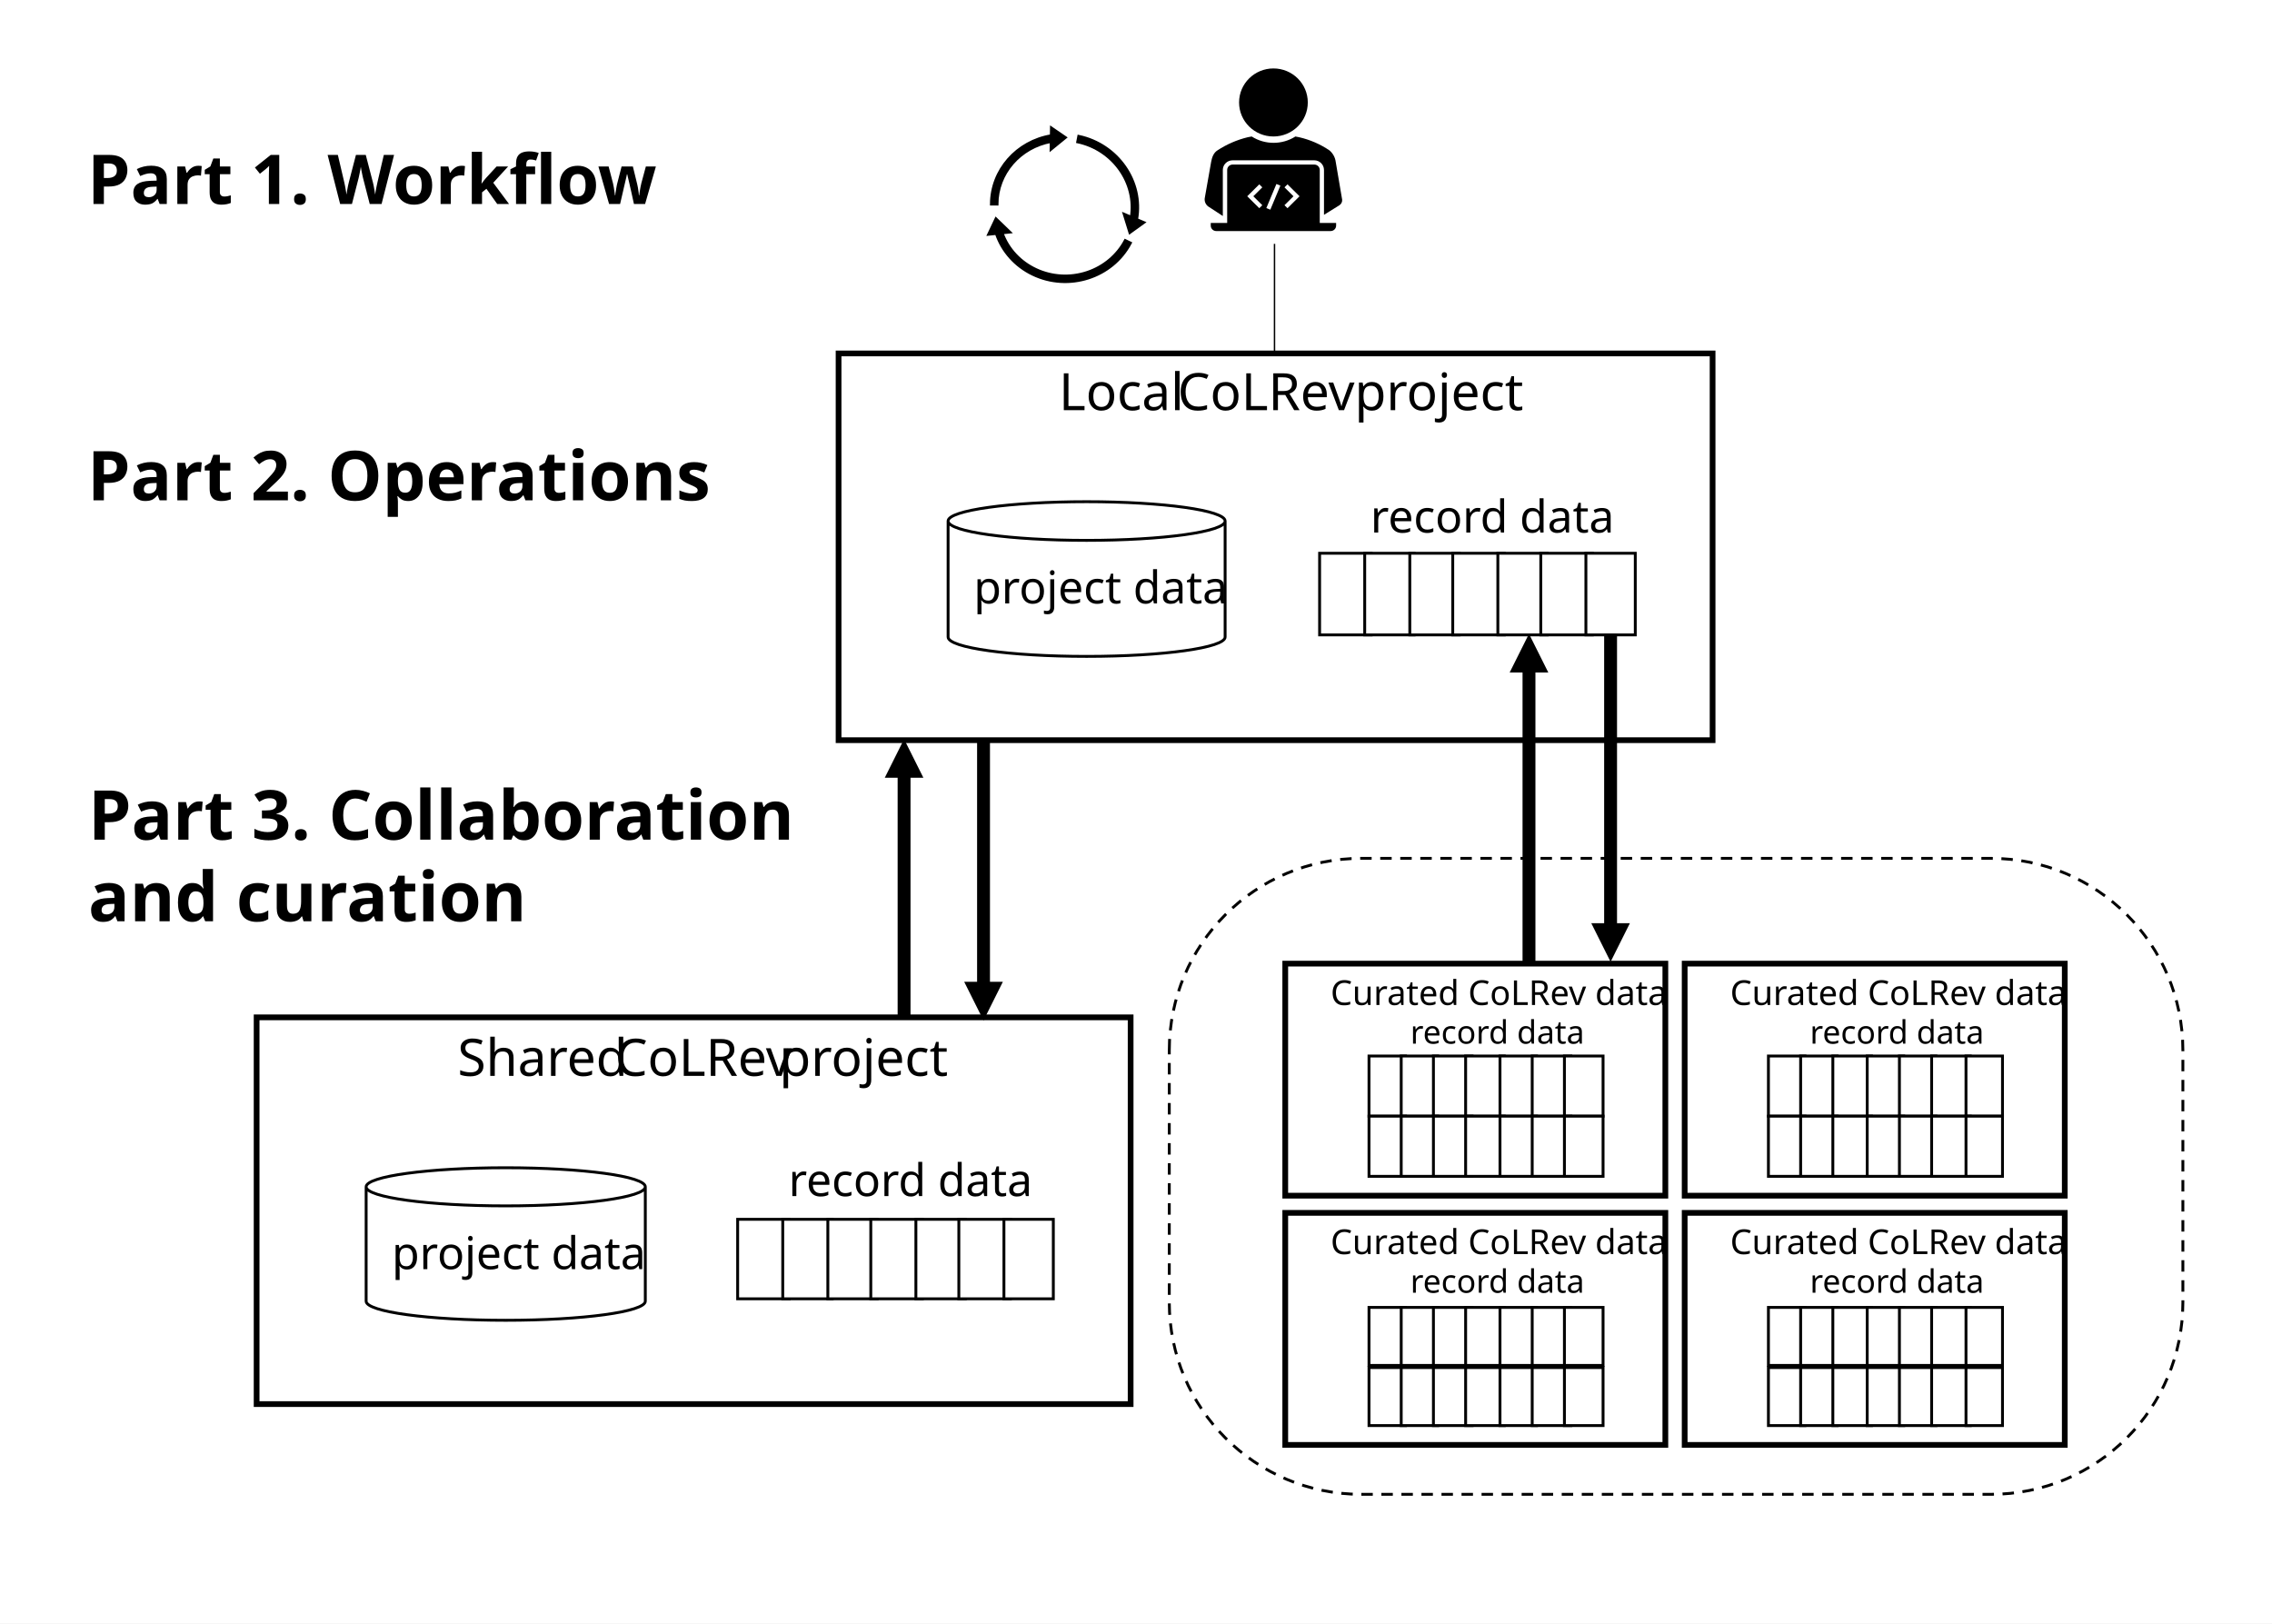
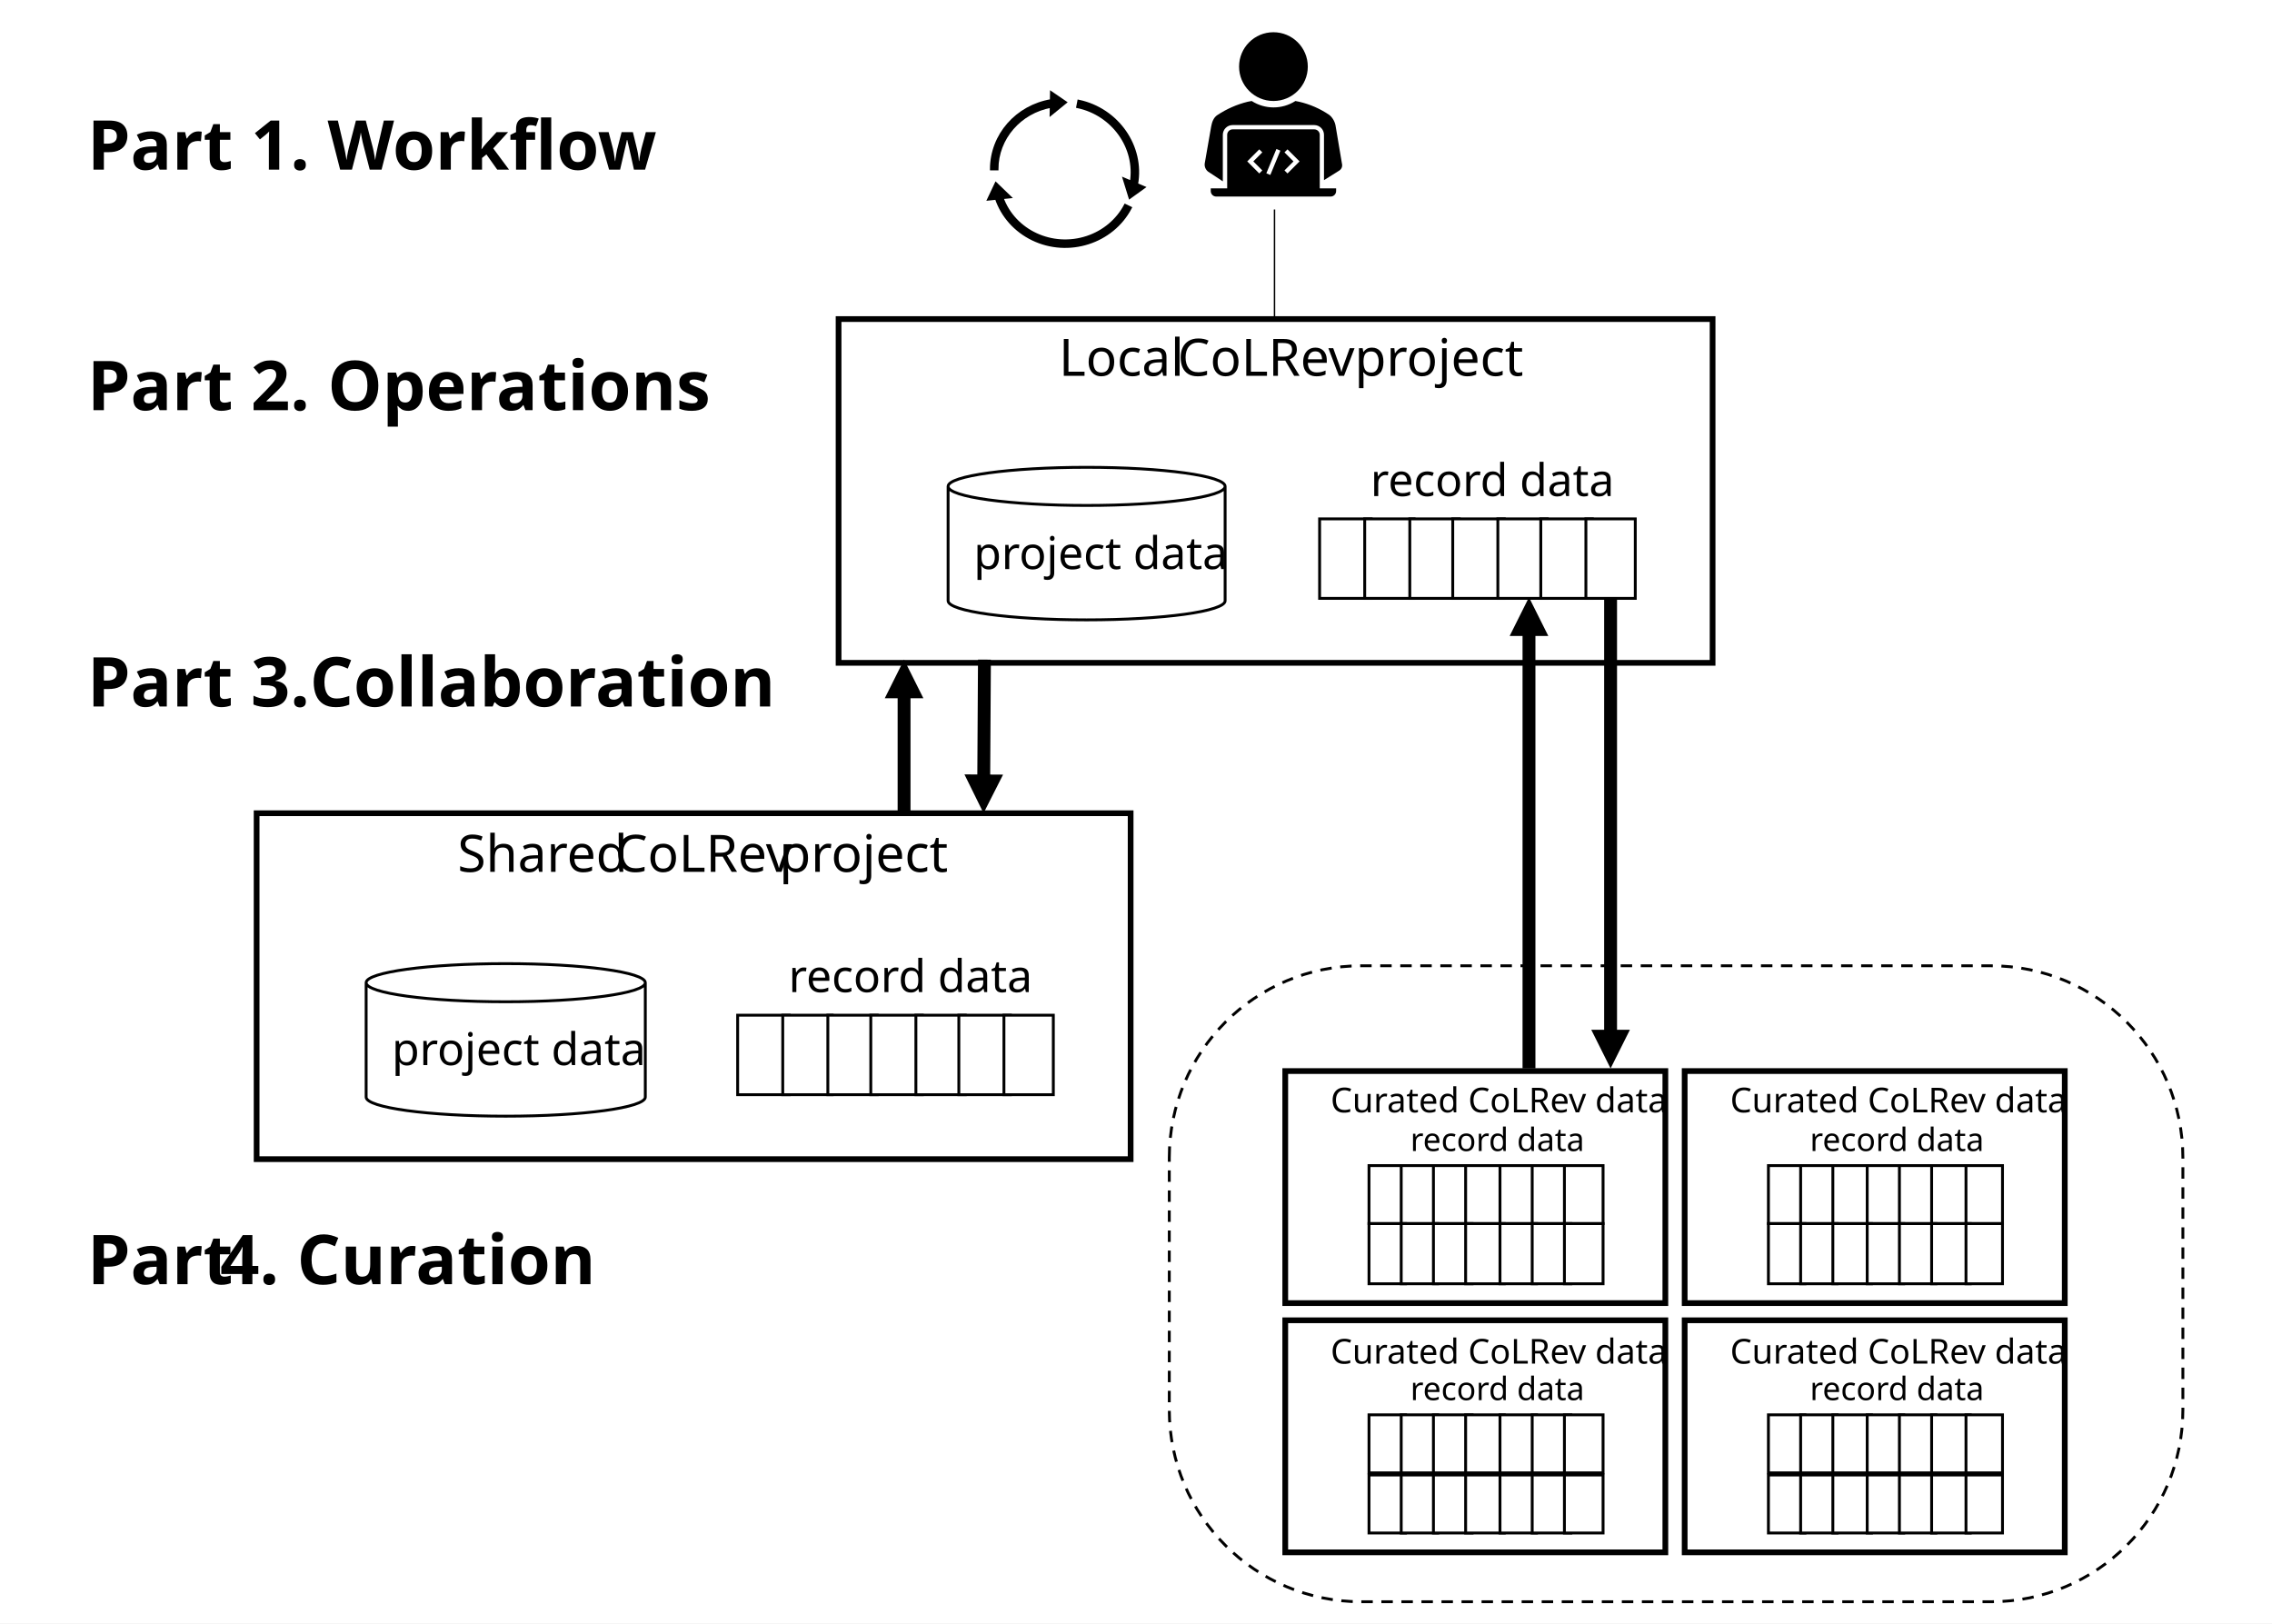
<svg xmlns="http://www.w3.org/2000/svg" width="1058" height="756" overflow="hidden">
  <defs>
    <clipPath id="clip0">
      <rect x="0" y="0" width="1058" height="756" />
    </clipPath>
    <clipPath id="clip1">
-       <rect x="545" y="18" width="97" height="96" />
+       <rect x="545" y="1" width="97" height="97" />
    </clipPath>
    <clipPath id="clip2">
-       <rect x="545" y="18" width="97" height="96" />
+       <rect x="545" y="1" width="97" height="97" />
    </clipPath>
    <clipPath id="clip3">
-       <rect x="545" y="18" width="97" height="96" />
+       <rect x="545" y="1" width="97" height="97" />
    </clipPath>
  </defs>
  <g clip-path="url(#clip0)">
    <rect x="0" y="0" width="1058" height="756.405" fill="#FFFFFF" />
-     <rect x="390.5" y="164.588" width="407" height="180.096" stroke="#000000" stroke-width="2.666" stroke-miterlimit="8" fill="#FFFFFF" />
-     <text font-family="Calibri,Calibri_MSFontService,sans-serif" font-weight="400" font-size="24" transform="matrix(1 0 0 1.00054 493.058 191)">Local<tspan font-size="24" x="55.283" y="0">CoLRev </tspan>project</text>
-     <path d="M441.5 242.63C441.5 247.603 470.378 251.635 506 251.635 541.622 251.635 570.5 247.603 570.5 242.63L570.5 296.659C570.5 301.632 541.622 305.664 506 305.664 470.378 305.664 441.5 301.632 441.5 296.659Z" fill="#FFFFFF" fill-rule="evenodd" />
-     <path d="M441.5 242.63C441.5 237.657 470.378 233.625 506 233.625 541.622 233.625 570.5 237.657 570.5 242.63 570.5 247.603 541.622 251.635 506 251.635 470.378 251.635 441.5 247.603 441.5 242.63Z" fill="#FFFFFF" fill-rule="evenodd" />
-     <path d="M570.5 242.63C570.5 247.603 541.622 251.635 506 251.635 470.378 251.635 441.5 247.603 441.5 242.63 441.5 237.657 470.378 233.625 506 233.625 541.622 233.625 570.5 237.657 570.5 242.63L570.5 296.659C570.5 301.632 541.622 305.664 506 305.664 470.378 305.664 441.5 301.632 441.5 296.659L441.5 242.63" stroke="#000000" stroke-width="1.333" stroke-miterlimit="8" fill="none" fill-rule="evenodd" />
-     <text font-family="Calibri,Calibri_MSFontService,sans-serif" font-weight="400" font-size="21" transform="matrix(1 0 0 1.00054 453.408 281)">project data</text>
-     <rect x="614.5" y="257.638" width="24" height="38.02" stroke="#000000" stroke-width="1.333" stroke-miterlimit="8" fill="#FFFFFF" />
-     <rect x="635.5" y="257.638" width="23" height="38.02" stroke="#000000" stroke-width="1.333" stroke-miterlimit="8" fill="#FFFFFF" />
-     <rect x="656.5" y="257.638" width="23" height="38.02" stroke="#000000" stroke-width="1.333" stroke-miterlimit="8" fill="#FFFFFF" />
-     <rect x="676.5" y="257.638" width="24" height="38.02" stroke="#000000" stroke-width="1.333" stroke-miterlimit="8" fill="#FFFFFF" />
-     <rect x="697.5" y="257.638" width="23" height="38.02" stroke="#000000" stroke-width="1.333" stroke-miterlimit="8" fill="#FFFFFF" />
-     <rect x="717.5" y="257.638" width="24" height="38.02" stroke="#000000" stroke-width="1.333" stroke-miterlimit="8" fill="#FFFFFF" />
-     <rect x="738.5" y="257.638" width="23" height="38.02" stroke="#000000" stroke-width="1.333" stroke-miterlimit="8" fill="#FFFFFF" />
-     <text font-family="Calibri,Calibri_MSFontService,sans-serif" font-weight="400" font-size="21" transform="matrix(1 0 0 1.00054 638.154 248)">record data</text>
-     <rect x="119.5" y="473.754" width="407" height="180.097" stroke="#000000" stroke-width="2.666" stroke-miterlimit="8" fill="#FFFFFF" />
-     <text font-family="Calibri,Calibri_MSFontService,sans-serif" font-weight="400" font-size="24" transform="matrix(1 0 0 1.00054 213.072 501)">Shared<tspan font-size="24" x="73.33" y="0">CoLRev </tspan>
+     <rect x="390.5" y="148.58" width="407" height="160.086" stroke="#000000" stroke-width="2.666" stroke-miterlimit="8" fill="#FFFFFF" />
+     <text font-family="Calibri,Calibri_MSFontService,sans-serif" font-weight="400" font-size="24" transform="matrix(1 0 0 1.00054 493.058 175)">Local<tspan font-size="24" x="55.283" y="0">CoLRev </tspan>project</text>
+     <path d="M441.5 226.496C441.5 231.4 470.378 235.376 506 235.376 541.622 235.376 570.5 231.4 570.5 226.496L570.5 279.775C570.5 284.679 541.622 288.655 506 288.655 470.378 288.655 441.5 284.679 441.5 279.775Z" fill="#FFFFFF" fill-rule="evenodd" />
+     <path d="M441.5 226.496C441.5 221.592 470.378 217.616 506 217.616 541.622 217.616 570.5 221.592 570.5 226.496 570.5 231.4 541.622 235.376 506 235.376 470.378 235.376 441.5 231.4 441.5 226.496Z" fill="#FFFFFF" fill-rule="evenodd" />
+     <path d="M570.5 226.496C570.5 231.4 541.622 235.376 506 235.376 470.378 235.376 441.5 231.4 441.5 226.496 441.5 221.592 470.378 217.616 506 217.616 541.622 217.616 570.5 221.592 570.5 226.496L570.5 279.775C570.5 284.679 541.622 288.655 506 288.655 470.378 288.655 441.5 284.679 441.5 279.775L441.5 226.496" stroke="#000000" stroke-width="1.333" stroke-miterlimit="8" fill="none" fill-rule="evenodd" />
+     <text font-family="Calibri,Calibri_MSFontService,sans-serif" font-weight="400" font-size="21" transform="matrix(1 0 0 1.00054 453.408 265)">project data</text>
+     <rect x="614.5" y="241.629" width="24" height="37.02" stroke="#000000" stroke-width="1.333" stroke-miterlimit="8" fill="#FFFFFF" />
+     <rect x="635.5" y="241.629" width="23" height="37.02" stroke="#000000" stroke-width="1.333" stroke-miterlimit="8" fill="#FFFFFF" />
+     <rect x="656.5" y="241.629" width="23" height="37.02" stroke="#000000" stroke-width="1.333" stroke-miterlimit="8" fill="#FFFFFF" />
+     <rect x="676.5" y="241.629" width="24" height="37.02" stroke="#000000" stroke-width="1.333" stroke-miterlimit="8" fill="#FFFFFF" />
+     <rect x="697.5" y="241.629" width="23" height="37.02" stroke="#000000" stroke-width="1.333" stroke-miterlimit="8" fill="#FFFFFF" />
+     <rect x="717.5" y="241.629" width="24" height="37.02" stroke="#000000" stroke-width="1.333" stroke-miterlimit="8" fill="#FFFFFF" />
+     <rect x="738.5" y="241.629" width="23" height="37.02" stroke="#000000" stroke-width="1.333" stroke-miterlimit="8" fill="#FFFFFF" />
+     <text font-family="Calibri,Calibri_MSFontService,sans-serif" font-weight="400" font-size="21" transform="matrix(1 0 0 1.00054 638.154 231)">record data</text>
+     <rect x="119.5" y="378.703" width="407" height="161.086" stroke="#000000" stroke-width="2.666" stroke-miterlimit="8" fill="#FFFFFF" />
+     <text font-family="Calibri,Calibri_MSFontService,sans-serif" font-weight="400" font-size="24" transform="matrix(1 0 0 1.00054 213.072 406)">Shared<tspan font-size="24" x="73.33" y="0">CoLRev </tspan>
      <tspan font-size="24" x="149.766" y="0">project</tspan>
    </text>
-     <path d="M170.5 552.671C170.5 557.575 199.601 561.551 235.5 561.551 271.398 561.551 300.5 557.575 300.5 552.671L300.5 605.95C300.5 610.854 271.398 614.829 235.5 614.829 199.601 614.829 170.5 610.854 170.5 605.95Z" fill="#FFFFFF" fill-rule="evenodd" />
-     <path d="M170.5 552.671C170.5 547.767 199.601 543.791 235.5 543.791 271.398 543.791 300.5 547.767 300.5 552.671 300.5 557.575 271.398 561.551 235.5 561.551 199.601 561.551 170.5 557.575 170.5 552.671Z" fill="#FFFFFF" fill-rule="evenodd" />
-     <path d="M300.5 552.671C300.5 557.575 271.398 561.551 235.5 561.551 199.601 561.551 170.5 557.575 170.5 552.671 170.5 547.767 199.601 543.791 235.5 543.791 271.398 543.791 300.5 547.767 300.5 552.671L300.5 605.95C300.5 610.854 271.398 614.829 235.5 614.829 199.601 614.829 170.5 610.854 170.5 605.95L170.5 552.671" stroke="#000000" stroke-width="1.333" stroke-miterlimit="8" fill="none" fill-rule="evenodd" />
-     <text font-family="Calibri,Calibri_MSFontService,sans-serif" font-weight="400" font-size="21" transform="matrix(1 0 0 1.00054 182.446 591)">project data</text>
-     <rect x="343.5" y="567.804" width="24" height="37.02" stroke="#000000" stroke-width="1.333" stroke-miterlimit="8" fill="#FFFFFF" />
-     <rect x="364.5" y="567.804" width="23" height="37.02" stroke="#000000" stroke-width="1.333" stroke-miterlimit="8" fill="#FFFFFF" />
-     <rect x="385.5" y="567.804" width="23" height="37.02" stroke="#000000" stroke-width="1.333" stroke-miterlimit="8" fill="#FFFFFF" />
-     <rect x="405.5" y="567.804" width="24" height="37.02" stroke="#000000" stroke-width="1.333" stroke-miterlimit="8" fill="#FFFFFF" />
-     <rect x="426.5" y="567.804" width="23" height="37.02" stroke="#000000" stroke-width="1.333" stroke-miterlimit="8" fill="#FFFFFF" />
-     <rect x="446.5" y="567.804" width="24" height="37.02" stroke="#000000" stroke-width="1.333" stroke-miterlimit="8" fill="#FFFFFF" />
-     <rect x="467.5" y="567.804" width="23" height="37.02" stroke="#000000" stroke-width="1.333" stroke-miterlimit="8" fill="#FFFFFF" />
-     <text font-family="Calibri,Calibri_MSFontService,sans-serif" font-weight="400" font-size="21" transform="matrix(1 0 0 1.00054 367.192 557)">record data</text>
-     <path d="M460.999 344.184 460.999 460.211 455.001 460.211 455.001 344.184ZM466.997 457.21 458 475.214 449.003 457.21Z" />
-     <path d="M2.999-2.43484e-06 2.999 114.279-2.999 114.279-2.999 2.43484e-06ZM8.997 111.28 0 129.274-8.997 111.28Z" transform="matrix(1 0 0 -1.00054 421 473.528)" />
-     <path d="M544.5 489.145C544.5 439.754 584.518 399.714 633.883 399.714L927.117 399.714C976.482 399.714 1016.5 439.754 1016.5 489.145L1016.5 606.441C1016.5 655.833 976.482 695.873 927.117 695.873L633.883 695.873C584.518 695.873 544.5 655.833 544.5 606.441Z" stroke="#000000" stroke-width="1.333" stroke-miterlimit="8" stroke-dasharray="5.332 3.999" fill="none" fill-rule="evenodd" />
-     <rect x="598.5" y="448.74" width="177" height="108.058" stroke="#000000" stroke-width="2.666" stroke-miterlimit="8" fill="#FFFFFF" />
-     <text font-family="Calibri,Calibri_MSFontService,sans-serif" font-weight="400" font-size="16" transform="matrix(1 0 0 1.00054 619.601 468)">Curated CoLRev data</text>
-     <rect x="637.5" y="491.763" width="17" height="28.015" stroke="#000000" stroke-width="1.333" stroke-miterlimit="8" fill="#FFFFFF" />
-     <rect x="652.5" y="491.763" width="17" height="28.015" stroke="#000000" stroke-width="1.333" stroke-miterlimit="8" fill="#FFFFFF" />
-     <rect x="667.5" y="491.763" width="18" height="28.015" stroke="#000000" stroke-width="1.333" stroke-miterlimit="8" fill="#FFFFFF" />
-     <rect x="682.5" y="491.763" width="18" height="28.015" stroke="#000000" stroke-width="1.333" stroke-miterlimit="8" fill="#FFFFFF" />
-     <rect x="698.5" y="491.763" width="17" height="28.015" stroke="#000000" stroke-width="1.333" stroke-miterlimit="8" fill="#FFFFFF" />
-     <rect x="713.5" y="491.763" width="18" height="28.015" stroke="#000000" stroke-width="1.333" stroke-miterlimit="8" fill="#FFFFFF" />
-     <rect x="728.5" y="491.763" width="18" height="28.015" stroke="#000000" stroke-width="1.333" stroke-miterlimit="8" fill="#FFFFFF" />
-     <text font-family="Calibri,Calibri_MSFontService,sans-serif" font-weight="400" font-size="15" transform="matrix(1 0 0 1.00054 656.724 486)">record data</text>
-     <rect x="637.5" y="519.778" width="17" height="28.015" stroke="#000000" stroke-width="1.333" stroke-miterlimit="8" fill="#FFFFFF" />
-     <rect x="652.5" y="519.778" width="17" height="28.015" stroke="#000000" stroke-width="1.333" stroke-miterlimit="8" fill="#FFFFFF" />
-     <rect x="667.5" y="519.778" width="18" height="28.015" stroke="#000000" stroke-width="1.333" stroke-miterlimit="8" fill="#FFFFFF" />
-     <rect x="682.5" y="519.778" width="18" height="28.015" stroke="#000000" stroke-width="1.333" stroke-miterlimit="8" fill="#FFFFFF" />
-     <rect x="698.5" y="519.778" width="17" height="28.015" stroke="#000000" stroke-width="1.333" stroke-miterlimit="8" fill="#FFFFFF" />
-     <rect x="713.5" y="519.778" width="18" height="28.015" stroke="#000000" stroke-width="1.333" stroke-miterlimit="8" fill="#FFFFFF" />
-     <rect x="728.5" y="519.778" width="18" height="28.015" stroke="#000000" stroke-width="1.333" stroke-miterlimit="8" fill="#FFFFFF" />
-     <rect x="598.5" y="564.802" width="177" height="108.058" stroke="#000000" stroke-width="2.666" stroke-miterlimit="8" fill="#FFFFFF" />
-     <text font-family="Calibri,Calibri_MSFontService,sans-serif" font-weight="400" font-size="16" transform="matrix(1 0 0 1.00054 619.601 584)">Curated CoLRev data</text>
-     <rect x="637.5" y="608.826" width="17" height="27.015" stroke="#000000" stroke-width="1.333" stroke-miterlimit="8" fill="#FFFFFF" />
-     <rect x="652.5" y="608.826" width="17" height="27.015" stroke="#000000" stroke-width="1.333" stroke-miterlimit="8" fill="#FFFFFF" />
-     <rect x="667.5" y="608.826" width="18" height="27.015" stroke="#000000" stroke-width="1.333" stroke-miterlimit="8" fill="#FFFFFF" />
-     <rect x="682.5" y="608.826" width="18" height="27.015" stroke="#000000" stroke-width="1.333" stroke-miterlimit="8" fill="#FFFFFF" />
-     <rect x="698.5" y="608.826" width="17" height="27.015" stroke="#000000" stroke-width="1.333" stroke-miterlimit="8" fill="#FFFFFF" />
-     <rect x="713.5" y="608.826" width="18" height="27.015" stroke="#000000" stroke-width="1.333" stroke-miterlimit="8" fill="#FFFFFF" />
-     <rect x="728.5" y="608.826" width="18" height="27.015" stroke="#000000" stroke-width="1.333" stroke-miterlimit="8" fill="#FFFFFF" />
-     <text font-family="Calibri,Calibri_MSFontService,sans-serif" font-weight="400" font-size="15" transform="matrix(1 0 0 1.00054 656.724 602)">record data</text>
-     <rect x="637.5" y="636.841" width="17" height="27.015" stroke="#000000" stroke-width="1.333" stroke-miterlimit="8" fill="#FFFFFF" />
-     <rect x="652.5" y="636.841" width="17" height="27.015" stroke="#000000" stroke-width="1.333" stroke-miterlimit="8" fill="#FFFFFF" />
-     <rect x="667.5" y="636.841" width="18" height="27.015" stroke="#000000" stroke-width="1.333" stroke-miterlimit="8" fill="#FFFFFF" />
-     <rect x="682.5" y="636.841" width="18" height="27.015" stroke="#000000" stroke-width="1.333" stroke-miterlimit="8" fill="#FFFFFF" />
-     <rect x="698.5" y="636.841" width="17" height="27.015" stroke="#000000" stroke-width="1.333" stroke-miterlimit="8" fill="#FFFFFF" />
-     <rect x="713.5" y="636.841" width="18" height="27.015" stroke="#000000" stroke-width="1.333" stroke-miterlimit="8" fill="#FFFFFF" />
-     <rect x="728.5" y="636.841" width="18" height="27.015" stroke="#000000" stroke-width="1.333" stroke-miterlimit="8" fill="#FFFFFF" />
-     <rect x="784.5" y="448.74" width="177" height="108.058" stroke="#000000" stroke-width="2.666" stroke-miterlimit="8" fill="#FFFFFF" />
-     <text font-family="Calibri,Calibri_MSFontService,sans-serif" font-weight="400" font-size="16" transform="matrix(1 0 0 1.00054 805.678 468)">Curated CoLRev data</text>
-     <rect x="823.5" y="491.763" width="17" height="28.015" stroke="#000000" stroke-width="1.333" stroke-miterlimit="8" fill="#FFFFFF" />
-     <rect x="838.5" y="491.763" width="17" height="28.015" stroke="#000000" stroke-width="1.333" stroke-miterlimit="8" fill="#FFFFFF" />
-     <rect x="853.5" y="491.763" width="18" height="28.015" stroke="#000000" stroke-width="1.333" stroke-miterlimit="8" fill="#FFFFFF" />
-     <rect x="869.5" y="491.763" width="17" height="28.015" stroke="#000000" stroke-width="1.333" stroke-miterlimit="8" fill="#FFFFFF" />
-     <rect x="884.5" y="491.763" width="17" height="28.015" stroke="#000000" stroke-width="1.333" stroke-miterlimit="8" fill="#FFFFFF" />
-     <rect x="899.5" y="491.763" width="18" height="28.015" stroke="#000000" stroke-width="1.333" stroke-miterlimit="8" fill="#FFFFFF" />
-     <rect x="915.5" y="491.763" width="17" height="28.015" stroke="#000000" stroke-width="1.333" stroke-miterlimit="8" fill="#FFFFFF" />
-     <text font-family="Calibri,Calibri_MSFontService,sans-serif" font-weight="400" font-size="15" transform="matrix(1 0 0 1.00054 842.8 486)">record data</text>
-     <rect x="823.5" y="519.778" width="17" height="28.015" stroke="#000000" stroke-width="1.333" stroke-miterlimit="8" fill="#FFFFFF" />
-     <rect x="838.5" y="519.778" width="17" height="28.015" stroke="#000000" stroke-width="1.333" stroke-miterlimit="8" fill="#FFFFFF" />
-     <rect x="853.5" y="519.778" width="18" height="28.015" stroke="#000000" stroke-width="1.333" stroke-miterlimit="8" fill="#FFFFFF" />
-     <rect x="869.5" y="519.778" width="17" height="28.015" stroke="#000000" stroke-width="1.333" stroke-miterlimit="8" fill="#FFFFFF" />
-     <rect x="884.5" y="519.778" width="17" height="28.015" stroke="#000000" stroke-width="1.333" stroke-miterlimit="8" fill="#FFFFFF" />
-     <rect x="899.5" y="519.778" width="18" height="28.015" stroke="#000000" stroke-width="1.333" stroke-miterlimit="8" fill="#FFFFFF" />
-     <rect x="915.5" y="519.778" width="17" height="28.015" stroke="#000000" stroke-width="1.333" stroke-miterlimit="8" fill="#FFFFFF" />
-     <rect x="784.5" y="564.802" width="177" height="108.058" stroke="#000000" stroke-width="2.666" stroke-miterlimit="8" fill="#FFFFFF" />
-     <text font-family="Calibri,Calibri_MSFontService,sans-serif" font-weight="400" font-size="16" transform="matrix(1 0 0 1.00054 805.678 584)">Curated CoLRev data</text>
-     <rect x="823.5" y="608.826" width="17" height="27.015" stroke="#000000" stroke-width="1.333" stroke-miterlimit="8" fill="#FFFFFF" />
-     <rect x="838.5" y="608.826" width="17" height="27.015" stroke="#000000" stroke-width="1.333" stroke-miterlimit="8" fill="#FFFFFF" />
-     <rect x="853.5" y="608.826" width="18" height="27.015" stroke="#000000" stroke-width="1.333" stroke-miterlimit="8" fill="#FFFFFF" />
-     <rect x="869.5" y="608.826" width="17" height="27.015" stroke="#000000" stroke-width="1.333" stroke-miterlimit="8" fill="#FFFFFF" />
-     <rect x="884.5" y="608.826" width="17" height="27.015" stroke="#000000" stroke-width="1.333" stroke-miterlimit="8" fill="#FFFFFF" />
-     <rect x="899.5" y="608.826" width="18" height="27.015" stroke="#000000" stroke-width="1.333" stroke-miterlimit="8" fill="#FFFFFF" />
-     <rect x="915.5" y="608.826" width="17" height="27.015" stroke="#000000" stroke-width="1.333" stroke-miterlimit="8" fill="#FFFFFF" />
-     <text font-family="Calibri,Calibri_MSFontService,sans-serif" font-weight="400" font-size="15" transform="matrix(1 0 0 1.00054 842.8 602)">record data</text>
-     <rect x="823.5" y="636.841" width="17" height="27.015" stroke="#000000" stroke-width="1.333" stroke-miterlimit="8" fill="#FFFFFF" />
-     <rect x="838.5" y="636.841" width="17" height="27.015" stroke="#000000" stroke-width="1.333" stroke-miterlimit="8" fill="#FFFFFF" />
-     <rect x="853.5" y="636.841" width="18" height="27.015" stroke="#000000" stroke-width="1.333" stroke-miterlimit="8" fill="#FFFFFF" />
-     <rect x="869.5" y="636.841" width="17" height="27.015" stroke="#000000" stroke-width="1.333" stroke-miterlimit="8" fill="#FFFFFF" />
-     <rect x="884.5" y="636.841" width="17" height="27.015" stroke="#000000" stroke-width="1.333" stroke-miterlimit="8" fill="#FFFFFF" />
-     <rect x="899.5" y="636.841" width="18" height="27.015" stroke="#000000" stroke-width="1.333" stroke-miterlimit="8" fill="#FFFFFF" />
-     <rect x="915.5" y="636.841" width="17" height="27.015" stroke="#000000" stroke-width="1.333" stroke-miterlimit="8" fill="#FFFFFF" />
+     <path d="M170.5 457.62C170.5 462.524 199.601 466.5 235.5 466.5 271.398 466.5 300.5 462.524 300.5 457.62L300.5 510.898C300.5 515.803 271.398 519.778 235.5 519.778 199.601 519.778 170.5 515.803 170.5 510.898Z" fill="#FFFFFF" fill-rule="evenodd" />
+     <path d="M170.5 457.62C170.5 452.716 199.601 448.74 235.5 448.74 271.398 448.74 300.5 452.716 300.5 457.62 300.5 462.524 271.398 466.5 235.5 466.5 199.601 466.5 170.5 462.524 170.5 457.62Z" fill="#FFFFFF" fill-rule="evenodd" />
+     <path d="M300.5 457.62C300.5 462.524 271.398 466.5 235.5 466.5 199.601 466.5 170.5 462.524 170.5 457.62 170.5 452.716 199.601 448.74 235.5 448.74 271.398 448.74 300.5 452.716 300.5 457.62L300.5 510.898C300.5 515.803 271.398 519.778 235.5 519.778 199.601 519.778 170.5 515.803 170.5 510.898L170.5 457.62" stroke="#000000" stroke-width="1.333" stroke-miterlimit="8" fill="none" fill-rule="evenodd" />
+     <text font-family="Calibri,Calibri_MSFontService,sans-serif" font-weight="400" font-size="21" transform="matrix(1 0 0 1.00054 182.446 496)">project data</text>
+     <rect x="343.5" y="472.753" width="24" height="37.02" stroke="#000000" stroke-width="1.333" stroke-miterlimit="8" fill="#FFFFFF" />
+     <rect x="364.5" y="472.753" width="23" height="37.02" stroke="#000000" stroke-width="1.333" stroke-miterlimit="8" fill="#FFFFFF" />
+     <rect x="385.5" y="472.753" width="23" height="37.02" stroke="#000000" stroke-width="1.333" stroke-miterlimit="8" fill="#FFFFFF" />
+     <rect x="405.5" y="472.753" width="24" height="37.02" stroke="#000000" stroke-width="1.333" stroke-miterlimit="8" fill="#FFFFFF" />
+     <rect x="426.5" y="472.753" width="23" height="37.02" stroke="#000000" stroke-width="1.333" stroke-miterlimit="8" fill="#FFFFFF" />
+     <rect x="446.5" y="472.753" width="24" height="37.02" stroke="#000000" stroke-width="1.333" stroke-miterlimit="8" fill="#FFFFFF" />
+     <rect x="467.5" y="472.753" width="23" height="37.02" stroke="#000000" stroke-width="1.333" stroke-miterlimit="8" fill="#FFFFFF" />
+     <text font-family="Calibri,Calibri_MSFontService,sans-serif" font-weight="400" font-size="21" transform="matrix(1 0 0 1.00054 367.192 462)">record data</text>
+     <path d="M2.999-0.018 3.334 56.461-2.664 56.497-2.999 0.018ZM9.314 53.427 0.423 71.474-8.68 53.533Z" transform="matrix(-1 0 0 1.00054 458.423 307.164)" />
+     <path d="M2.999-4.4039e-06 2.999 56.478-2.999 56.478-2.999 4.4039e-06ZM8.997 53.479 0 71.474-8.997 53.479Z" transform="matrix(1 0 0 -1.00054 421 378.676)" />
+     <path d="M544.5 539.172C544.5 489.78 584.518 449.741 633.883 449.741L927.117 449.741C976.482 449.741 1016.5 489.78 1016.5 539.172L1016.5 656.468C1016.5 705.86 976.482 745.899 927.117 745.899L633.883 745.899C584.518 745.899 544.5 705.86 544.5 656.468Z" stroke="#000000" stroke-width="1.333" stroke-miterlimit="8" stroke-dasharray="5.332 3.999" fill="none" fill-rule="evenodd" />
+     <rect x="598.5" y="498.767" width="177" height="108.058" stroke="#000000" stroke-width="2.666" stroke-miterlimit="8" fill="#FFFFFF" />
+     <text font-family="Calibri,Calibri_MSFontService,sans-serif" font-weight="400" font-size="16" transform="matrix(1 0 0 1.00054 619.601 518)">Curated CoLRev data</text>
+     <rect x="637.5" y="542.791" width="17" height="27.015" stroke="#000000" stroke-width="1.333" stroke-miterlimit="8" fill="#FFFFFF" />
+     <rect x="652.5" y="542.791" width="17" height="27.015" stroke="#000000" stroke-width="1.333" stroke-miterlimit="8" fill="#FFFFFF" />
+     <rect x="667.5" y="542.791" width="18" height="27.015" stroke="#000000" stroke-width="1.333" stroke-miterlimit="8" fill="#FFFFFF" />
+     <rect x="682.5" y="542.791" width="18" height="27.015" stroke="#000000" stroke-width="1.333" stroke-miterlimit="8" fill="#FFFFFF" />
+     <rect x="698.5" y="542.791" width="17" height="27.015" stroke="#000000" stroke-width="1.333" stroke-miterlimit="8" fill="#FFFFFF" />
+     <rect x="713.5" y="542.791" width="18" height="27.015" stroke="#000000" stroke-width="1.333" stroke-miterlimit="8" fill="#FFFFFF" />
+     <rect x="728.5" y="542.791" width="18" height="27.015" stroke="#000000" stroke-width="1.333" stroke-miterlimit="8" fill="#FFFFFF" />
+     <text font-family="Calibri,Calibri_MSFontService,sans-serif" font-weight="400" font-size="15" transform="matrix(1 0 0 1.00054 656.724 536)">record data</text>
+     <rect x="637.5" y="569.805" width="17" height="28.015" stroke="#000000" stroke-width="1.333" stroke-miterlimit="8" fill="#FFFFFF" />
+     <rect x="652.5" y="569.805" width="17" height="28.015" stroke="#000000" stroke-width="1.333" stroke-miterlimit="8" fill="#FFFFFF" />
+     <rect x="667.5" y="569.805" width="18" height="28.015" stroke="#000000" stroke-width="1.333" stroke-miterlimit="8" fill="#FFFFFF" />
+     <rect x="682.5" y="569.805" width="18" height="28.015" stroke="#000000" stroke-width="1.333" stroke-miterlimit="8" fill="#FFFFFF" />
+     <rect x="698.5" y="569.805" width="17" height="28.015" stroke="#000000" stroke-width="1.333" stroke-miterlimit="8" fill="#FFFFFF" />
+     <rect x="713.5" y="569.805" width="18" height="28.015" stroke="#000000" stroke-width="1.333" stroke-miterlimit="8" fill="#FFFFFF" />
+     <rect x="728.5" y="569.805" width="18" height="28.015" stroke="#000000" stroke-width="1.333" stroke-miterlimit="8" fill="#FFFFFF" />
+     <rect x="598.5" y="614.829" width="177" height="108.058" stroke="#000000" stroke-width="2.666" stroke-miterlimit="8" fill="#FFFFFF" />
+     <text font-family="Calibri,Calibri_MSFontService,sans-serif" font-weight="400" font-size="16" transform="matrix(1 0 0 1.00054 619.601 635)">Curated CoLRev data</text>
+     <rect x="637.5" y="658.853" width="17" height="27.015" stroke="#000000" stroke-width="1.333" stroke-miterlimit="8" fill="#FFFFFF" />
+     <rect x="652.5" y="658.853" width="17" height="27.015" stroke="#000000" stroke-width="1.333" stroke-miterlimit="8" fill="#FFFFFF" />
+     <rect x="667.5" y="658.853" width="18" height="27.015" stroke="#000000" stroke-width="1.333" stroke-miterlimit="8" fill="#FFFFFF" />
+     <rect x="682.5" y="658.853" width="18" height="27.015" stroke="#000000" stroke-width="1.333" stroke-miterlimit="8" fill="#FFFFFF" />
+     <rect x="698.5" y="658.853" width="17" height="27.015" stroke="#000000" stroke-width="1.333" stroke-miterlimit="8" fill="#FFFFFF" />
+     <rect x="713.5" y="658.853" width="18" height="27.015" stroke="#000000" stroke-width="1.333" stroke-miterlimit="8" fill="#FFFFFF" />
+     <rect x="728.5" y="658.853" width="18" height="27.015" stroke="#000000" stroke-width="1.333" stroke-miterlimit="8" fill="#FFFFFF" />
+     <text font-family="Calibri,Calibri_MSFontService,sans-serif" font-weight="400" font-size="15" transform="matrix(1 0 0 1.00054 656.724 652)">record data</text>
+     <rect x="637.5" y="686.868" width="17" height="27.015" stroke="#000000" stroke-width="1.333" stroke-miterlimit="8" fill="#FFFFFF" />
+     <rect x="652.5" y="686.868" width="17" height="27.015" stroke="#000000" stroke-width="1.333" stroke-miterlimit="8" fill="#FFFFFF" />
+     <rect x="667.5" y="686.868" width="18" height="27.015" stroke="#000000" stroke-width="1.333" stroke-miterlimit="8" fill="#FFFFFF" />
+     <rect x="682.5" y="686.868" width="18" height="27.015" stroke="#000000" stroke-width="1.333" stroke-miterlimit="8" fill="#FFFFFF" />
+     <rect x="698.5" y="686.868" width="17" height="27.015" stroke="#000000" stroke-width="1.333" stroke-miterlimit="8" fill="#FFFFFF" />
+     <rect x="713.5" y="686.868" width="18" height="27.015" stroke="#000000" stroke-width="1.333" stroke-miterlimit="8" fill="#FFFFFF" />
+     <rect x="728.5" y="686.868" width="18" height="27.015" stroke="#000000" stroke-width="1.333" stroke-miterlimit="8" fill="#FFFFFF" />
+     <rect x="784.5" y="498.767" width="177" height="108.058" stroke="#000000" stroke-width="2.666" stroke-miterlimit="8" fill="#FFFFFF" />
+     <text font-family="Calibri,Calibri_MSFontService,sans-serif" font-weight="400" font-size="16" transform="matrix(1 0 0 1.00054 805.678 518)">Curated CoLRev data</text>
+     <rect x="823.5" y="542.791" width="17" height="27.015" stroke="#000000" stroke-width="1.333" stroke-miterlimit="8" fill="#FFFFFF" />
+     <rect x="838.5" y="542.791" width="17" height="27.015" stroke="#000000" stroke-width="1.333" stroke-miterlimit="8" fill="#FFFFFF" />
+     <rect x="853.5" y="542.791" width="18" height="27.015" stroke="#000000" stroke-width="1.333" stroke-miterlimit="8" fill="#FFFFFF" />
+     <rect x="869.5" y="542.791" width="17" height="27.015" stroke="#000000" stroke-width="1.333" stroke-miterlimit="8" fill="#FFFFFF" />
+     <rect x="884.5" y="542.791" width="17" height="27.015" stroke="#000000" stroke-width="1.333" stroke-miterlimit="8" fill="#FFFFFF" />
+     <rect x="899.5" y="542.791" width="18" height="27.015" stroke="#000000" stroke-width="1.333" stroke-miterlimit="8" fill="#FFFFFF" />
+     <rect x="915.5" y="542.791" width="17" height="27.015" stroke="#000000" stroke-width="1.333" stroke-miterlimit="8" fill="#FFFFFF" />
+     <text font-family="Calibri,Calibri_MSFontService,sans-serif" font-weight="400" font-size="15" transform="matrix(1 0 0 1.00054 842.8 536)">record data</text>
+     <rect x="823.5" y="569.805" width="17" height="28.015" stroke="#000000" stroke-width="1.333" stroke-miterlimit="8" fill="#FFFFFF" />
+     <rect x="838.5" y="569.805" width="17" height="28.015" stroke="#000000" stroke-width="1.333" stroke-miterlimit="8" fill="#FFFFFF" />
+     <rect x="853.5" y="569.805" width="18" height="28.015" stroke="#000000" stroke-width="1.333" stroke-miterlimit="8" fill="#FFFFFF" />
+     <rect x="869.5" y="569.805" width="17" height="28.015" stroke="#000000" stroke-width="1.333" stroke-miterlimit="8" fill="#FFFFFF" />
+     <rect x="884.5" y="569.805" width="17" height="28.015" stroke="#000000" stroke-width="1.333" stroke-miterlimit="8" fill="#FFFFFF" />
+     <rect x="899.5" y="569.805" width="18" height="28.015" stroke="#000000" stroke-width="1.333" stroke-miterlimit="8" fill="#FFFFFF" />
+     <rect x="915.5" y="569.805" width="17" height="28.015" stroke="#000000" stroke-width="1.333" stroke-miterlimit="8" fill="#FFFFFF" />
+     <rect x="784.5" y="614.829" width="177" height="108.058" stroke="#000000" stroke-width="2.666" stroke-miterlimit="8" fill="#FFFFFF" />
+     <text font-family="Calibri,Calibri_MSFontService,sans-serif" font-weight="400" font-size="16" transform="matrix(1 0 0 1.00054 805.678 635)">Curated CoLRev data</text>
+     <rect x="823.5" y="658.853" width="17" height="27.015" stroke="#000000" stroke-width="1.333" stroke-miterlimit="8" fill="#FFFFFF" />
+     <rect x="838.5" y="658.853" width="17" height="27.015" stroke="#000000" stroke-width="1.333" stroke-miterlimit="8" fill="#FFFFFF" />
+     <rect x="853.5" y="658.853" width="18" height="27.015" stroke="#000000" stroke-width="1.333" stroke-miterlimit="8" fill="#FFFFFF" />
+     <rect x="869.5" y="658.853" width="17" height="27.015" stroke="#000000" stroke-width="1.333" stroke-miterlimit="8" fill="#FFFFFF" />
+     <rect x="884.5" y="658.853" width="17" height="27.015" stroke="#000000" stroke-width="1.333" stroke-miterlimit="8" fill="#FFFFFF" />
+     <rect x="899.5" y="658.853" width="18" height="27.015" stroke="#000000" stroke-width="1.333" stroke-miterlimit="8" fill="#FFFFFF" />
+     <rect x="915.5" y="658.853" width="17" height="27.015" stroke="#000000" stroke-width="1.333" stroke-miterlimit="8" fill="#FFFFFF" />
+     <text font-family="Calibri,Calibri_MSFontService,sans-serif" font-weight="400" font-size="15" transform="matrix(1 0 0 1.00054 842.8 652)">record data</text>
+     <rect x="823.5" y="686.868" width="17" height="27.015" stroke="#000000" stroke-width="1.333" stroke-miterlimit="8" fill="#FFFFFF" />
+     <rect x="838.5" y="686.868" width="17" height="27.015" stroke="#000000" stroke-width="1.333" stroke-miterlimit="8" fill="#FFFFFF" />
+     <rect x="853.5" y="686.868" width="18" height="27.015" stroke="#000000" stroke-width="1.333" stroke-miterlimit="8" fill="#FFFFFF" />
+     <rect x="869.5" y="686.868" width="17" height="27.015" stroke="#000000" stroke-width="1.333" stroke-miterlimit="8" fill="#FFFFFF" />
+     <rect x="884.5" y="686.868" width="17" height="27.015" stroke="#000000" stroke-width="1.333" stroke-miterlimit="8" fill="#FFFFFF" />
+     <rect x="899.5" y="686.868" width="18" height="27.015" stroke="#000000" stroke-width="1.333" stroke-miterlimit="8" fill="#FFFFFF" />
+     <rect x="915.5" y="686.868" width="17" height="27.015" stroke="#000000" stroke-width="1.333" stroke-miterlimit="8" fill="#FFFFFF" />
    <g clip-path="url(#clip1)">
      <g clip-path="url(#clip2)">
        <g clip-path="url(#clip3)">
-           <path d="M63.367 29.703C63.367 38.453 56.275 45.545 47.525 45.545 38.776 45.545 31.684 38.453 31.684 29.703 31.684 20.954 38.776 13.862 47.525 13.862 56.275 13.862 63.367 20.954 63.367 29.703Z" transform="matrix(1.00999 0 0 1 545 18.0096)" />
-           <path d="M76.239 57.337C75.969 55.275 74.946 53.385 73.367 52.031 69.137 49.134 64.402 47.055 59.407 45.902 58.842 45.773 58.248 45.664 57.654 45.555 51.514 49.489 43.646 49.489 37.505 45.555L35.723 45.882C30.723 47.105 25.973 49.185 21.683 52.031 19.921 53.159 19.188 55.258 18.812 57.337L15.842 74.358C15.664 75.794 16.259 77.217 17.406 78.1L24.189 82.576 24.189 61.139C24.188 58.657 26.201 56.644 28.683 56.644 28.693 56.644 28.703 56.644 28.713 56.644L66.338 56.644C68.82 56.644 70.833 58.657 70.833 61.139L70.833 82.031 77.981 77.546C78.828 76.974 79.298 75.989 79.209 74.971Z" transform="matrix(1.00999 0 0 1 545 18.0096)" />
-           <path d="M68.882 85.813 68.882 61.139C68.882 59.751 67.756 58.624 66.368 58.624 66.358 58.624 66.348 58.624 66.338 58.625L28.713 58.625C27.324 58.625 26.198 59.751 26.198 61.139L26.198 85.813 18.624 85.813 18.624 87.071C18.63 88.457 19.752 89.58 21.139 89.585L73.912 89.585C75.299 89.58 76.421 88.457 76.427 87.071L76.427 85.813ZM42.397 77.546 41.001 78.942 35.446 73.387 41.001 67.833 42.397 69.229 38.248 73.387ZM46.09 79.635 44.258 78.872 48.902 67.664 50.724 68.427ZM54.011 78.942 52.615 77.546 56.763 73.387 52.615 69.229 54.011 67.833 59.565 73.387Z" transform="matrix(1.00999 0 0 1 545 18.0096)" />
+           <path d="M64 30C64 38.837 56.837 46 48 46 39.163 46 32 38.837 32 30 32 21.163 39.163 14 48 14 56.837 14 64 21.163 64 30Z" transform="matrix(1 0 0 1.00054 545 1.00054)" />
+           <path d="M77 57.91C76.727 55.827 75.695 53.918 74.1 52.55 69.828 49.624 65.045 47.525 60 46.36 59.43 46.23 58.83 46.12 58.23 46.01 52.029 49.984 44.081 49.984 37.88 46.01L36.08 46.34C31.03 47.575 26.233 49.676 21.9 52.55 20.12 53.69 19.38 55.81 19 57.91L16 75.1C15.82 76.551 16.422 77.988 17.58 78.88L24.43 83.4 24.43 61.75C24.43 59.243 26.462 57.21 28.97 57.21 28.98 57.21 28.99 57.21 29 57.21L67 57.21C69.507 57.21 71.54 59.243 71.54 61.75L71.54 82.85 78.76 78.32C79.615 77.743 80.09 76.748 80 75.72Z" transform="matrix(1 0 0 1.00054 545 1.00054)" />
+           <path d="M69.57 86.67 69.57 61.75C69.57 60.347 68.433 59.21 67.03 59.21 67.02 59.21 67.01 59.21 67 59.21L29 59.21C27.597 59.21 26.46 60.347 26.46 61.75L26.46 86.67 18.81 86.67 18.81 87.94C18.816 89.341 19.95 90.475 21.35 90.48L74.65 90.48C76.05 90.475 77.184 89.341 77.19 87.94L77.19 86.67ZM42.82 78.32 41.41 79.73 35.8 74.12 41.41 68.51 42.82 69.92 38.63 74.12ZM46.55 80.43 44.7 79.66 49.39 68.34 51.23 69.11ZM54.55 79.73 53.14 78.32 57.33 74.12 53.14 69.92 54.55 68.51 60.16 74.12Z" transform="matrix(1 0 0 1.00054 545 1.00054)" />
        </g>
      </g>
    </g>
-     <path d="M593.5 113.561 593.5 164.075" stroke="#000000" stroke-width="0.666" stroke-miterlimit="8" fill="none" fill-rule="evenodd" />
-     <path d="M502.342 63.486C520.462 67.331 532.478 84.614 529.279 102.229L532.561 103.62 526.141 108.247 523.528 99.791 526.806 101.181C529.385 85.139 518.329 69.579 501.848 66.055Z" stroke="#000000" stroke-width="1.333" stroke-miterlimit="8" fill-rule="evenodd" />
-     <path d="M461.664 95.027C461.715 79.291 473.457 65.899 489.562 63.206L489.625 59.631 496.072 64.042 489.453 69.443 489.516 65.869C474.885 68.54 464.318 80.757 464.278 95.047Z" stroke="#000000" stroke-width="1.334" stroke-miterlimit="8" fill-rule="evenodd" />
-     <path d="M526.369 113.166C517.917 129.247 497.546 135.751 480.868 127.693 472.815 123.802 466.726 116.971 463.953 108.718L460.408 109.086 463.796 101.932 470.166 108.073 466.624 108.441C472.228 124.061 489.999 132.306 506.317 126.857 513.989 124.295 520.336 118.977 524.014 112.028Z" stroke="#000000" stroke-width="1.333" stroke-miterlimit="8" fill-rule="evenodd" />
-     <text font-family="Calibri,Calibri_MSFontService,sans-serif" font-weight="700" font-size="32" transform="matrix(1 0 0 1.00054 40.6565 95)">Part 1. Workflow<tspan font-size="32" x="0" y="137.926">Part 2. Operations</tspan>
-       <tspan font-size="32" x="0.427" y="295.842">Part 3. Collaboration </tspan>
-       <tspan font-size="32" x="0.427" y="333.821">and curation</tspan>
+     <path d="M593.5 97.552 593.5 148.066" stroke="#000000" stroke-width="0.666" stroke-miterlimit="8" fill="none" fill-rule="evenodd" />
+     <path d="M502.342 47.119C520.462 50.964 532.478 68.246 529.279 85.862L532.561 87.253 526.141 91.879 523.528 83.424 526.806 84.814C529.385 68.771 518.329 53.211 501.848 49.687Z" stroke="#000000" stroke-width="1.333" stroke-miterlimit="8" fill-rule="evenodd" />
+     <path d="M461.664 78.659C461.715 62.924 473.457 49.531 489.562 46.839L489.625 43.263 496.072 47.674 489.453 53.076 489.516 49.502C474.885 52.173 464.318 64.39 464.278 78.68Z" stroke="#000000" stroke-width="1.334" stroke-miterlimit="8" fill-rule="evenodd" />
+     <path d="M526.369 96.798C517.917 112.88 497.546 119.384 480.868 111.325 472.815 107.434 466.726 100.603 463.953 92.351L460.408 92.718 463.796 85.565 470.166 91.706 466.624 92.073C472.228 107.694 489.999 115.939 506.317 110.489 513.989 107.927 520.336 102.609 524.014 95.66Z" stroke="#000000" stroke-width="1.333" stroke-miterlimit="8" fill-rule="evenodd" />
+     <text font-family="Calibri,Calibri_MSFontService,sans-serif" font-weight="700" font-size="32" transform="matrix(1 0 0 1.00054 40.6565 79)">Part 1. Workflow<tspan font-size="32" x="0" y="111.94">Part 2. Operations</tspan>
+       <tspan font-size="32" x="0" y="249.866">Part 3. </tspan>Collaboration</text>
+     <path d="M752.999 278.149 752.999 482.539 747.001 482.539 747.001 278.149ZM758.997 479.538 750 497.542 741.003 479.538Z" />
+     <path d="M2.999-1.43546e-06 2.999 204.281-2.999 204.281-2.999 1.43546e-06ZM8.997 201.281 0 219.276-8.997 201.281Z" transform="matrix(1 0 0 -1.00054 712 497.542)" />
+     <text font-family="Calibri,Calibri_MSFontService,sans-serif" font-weight="700" font-size="32" transform="matrix(1 0 0 1.00054 40.6565 598)">Part <tspan font-size="32" x="61.854" y="0">4. Curation</tspan>
    </text>
-     <path d="M2.999-2.06177e-06 2.999 137.67-2.999 137.67-2.999 2.06177e-06ZM8.997 134.671 0 152.666-8.997 134.671Z" transform="matrix(-1 0 0 1.00054 750 295.158)" />
-     <path d="M2.999-2.06063e-06 2.999 137.755-2.999 137.755-2.999 2.06063e-06ZM8.997 134.756 0 152.751-8.997 134.756Z" transform="matrix(1 0 0 -1.00054 712 447.991)" />
  </g>
</svg>
